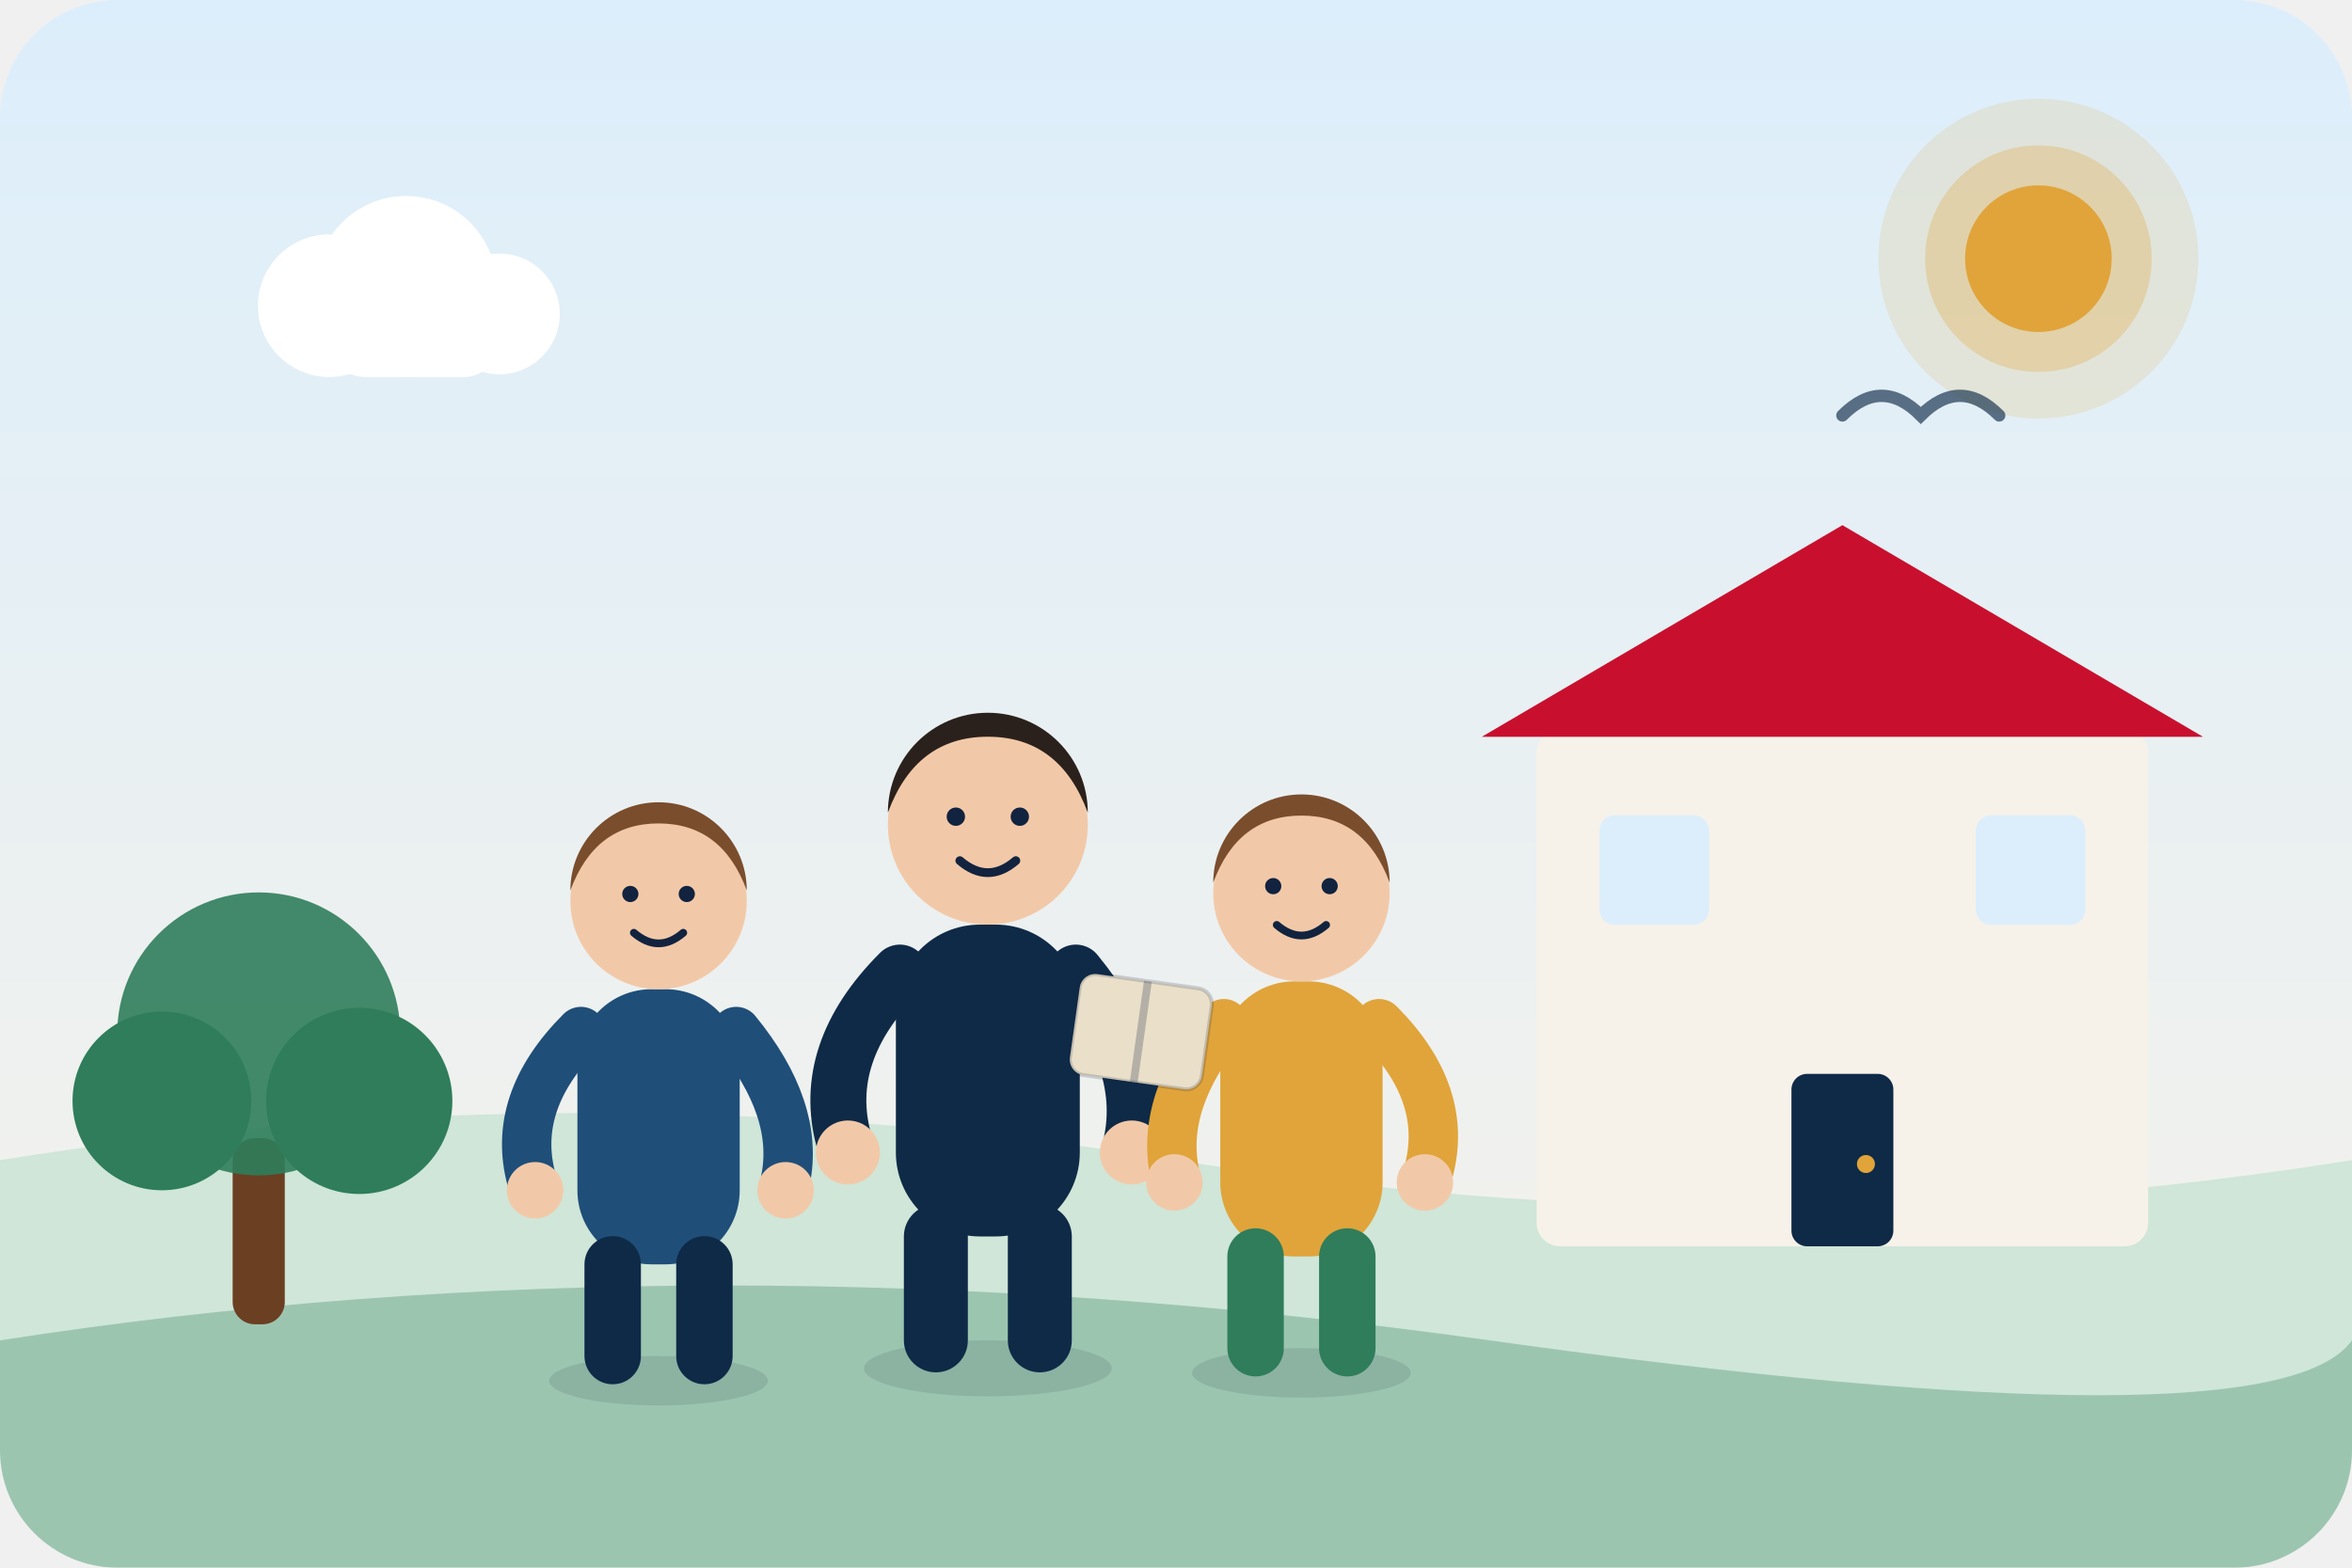
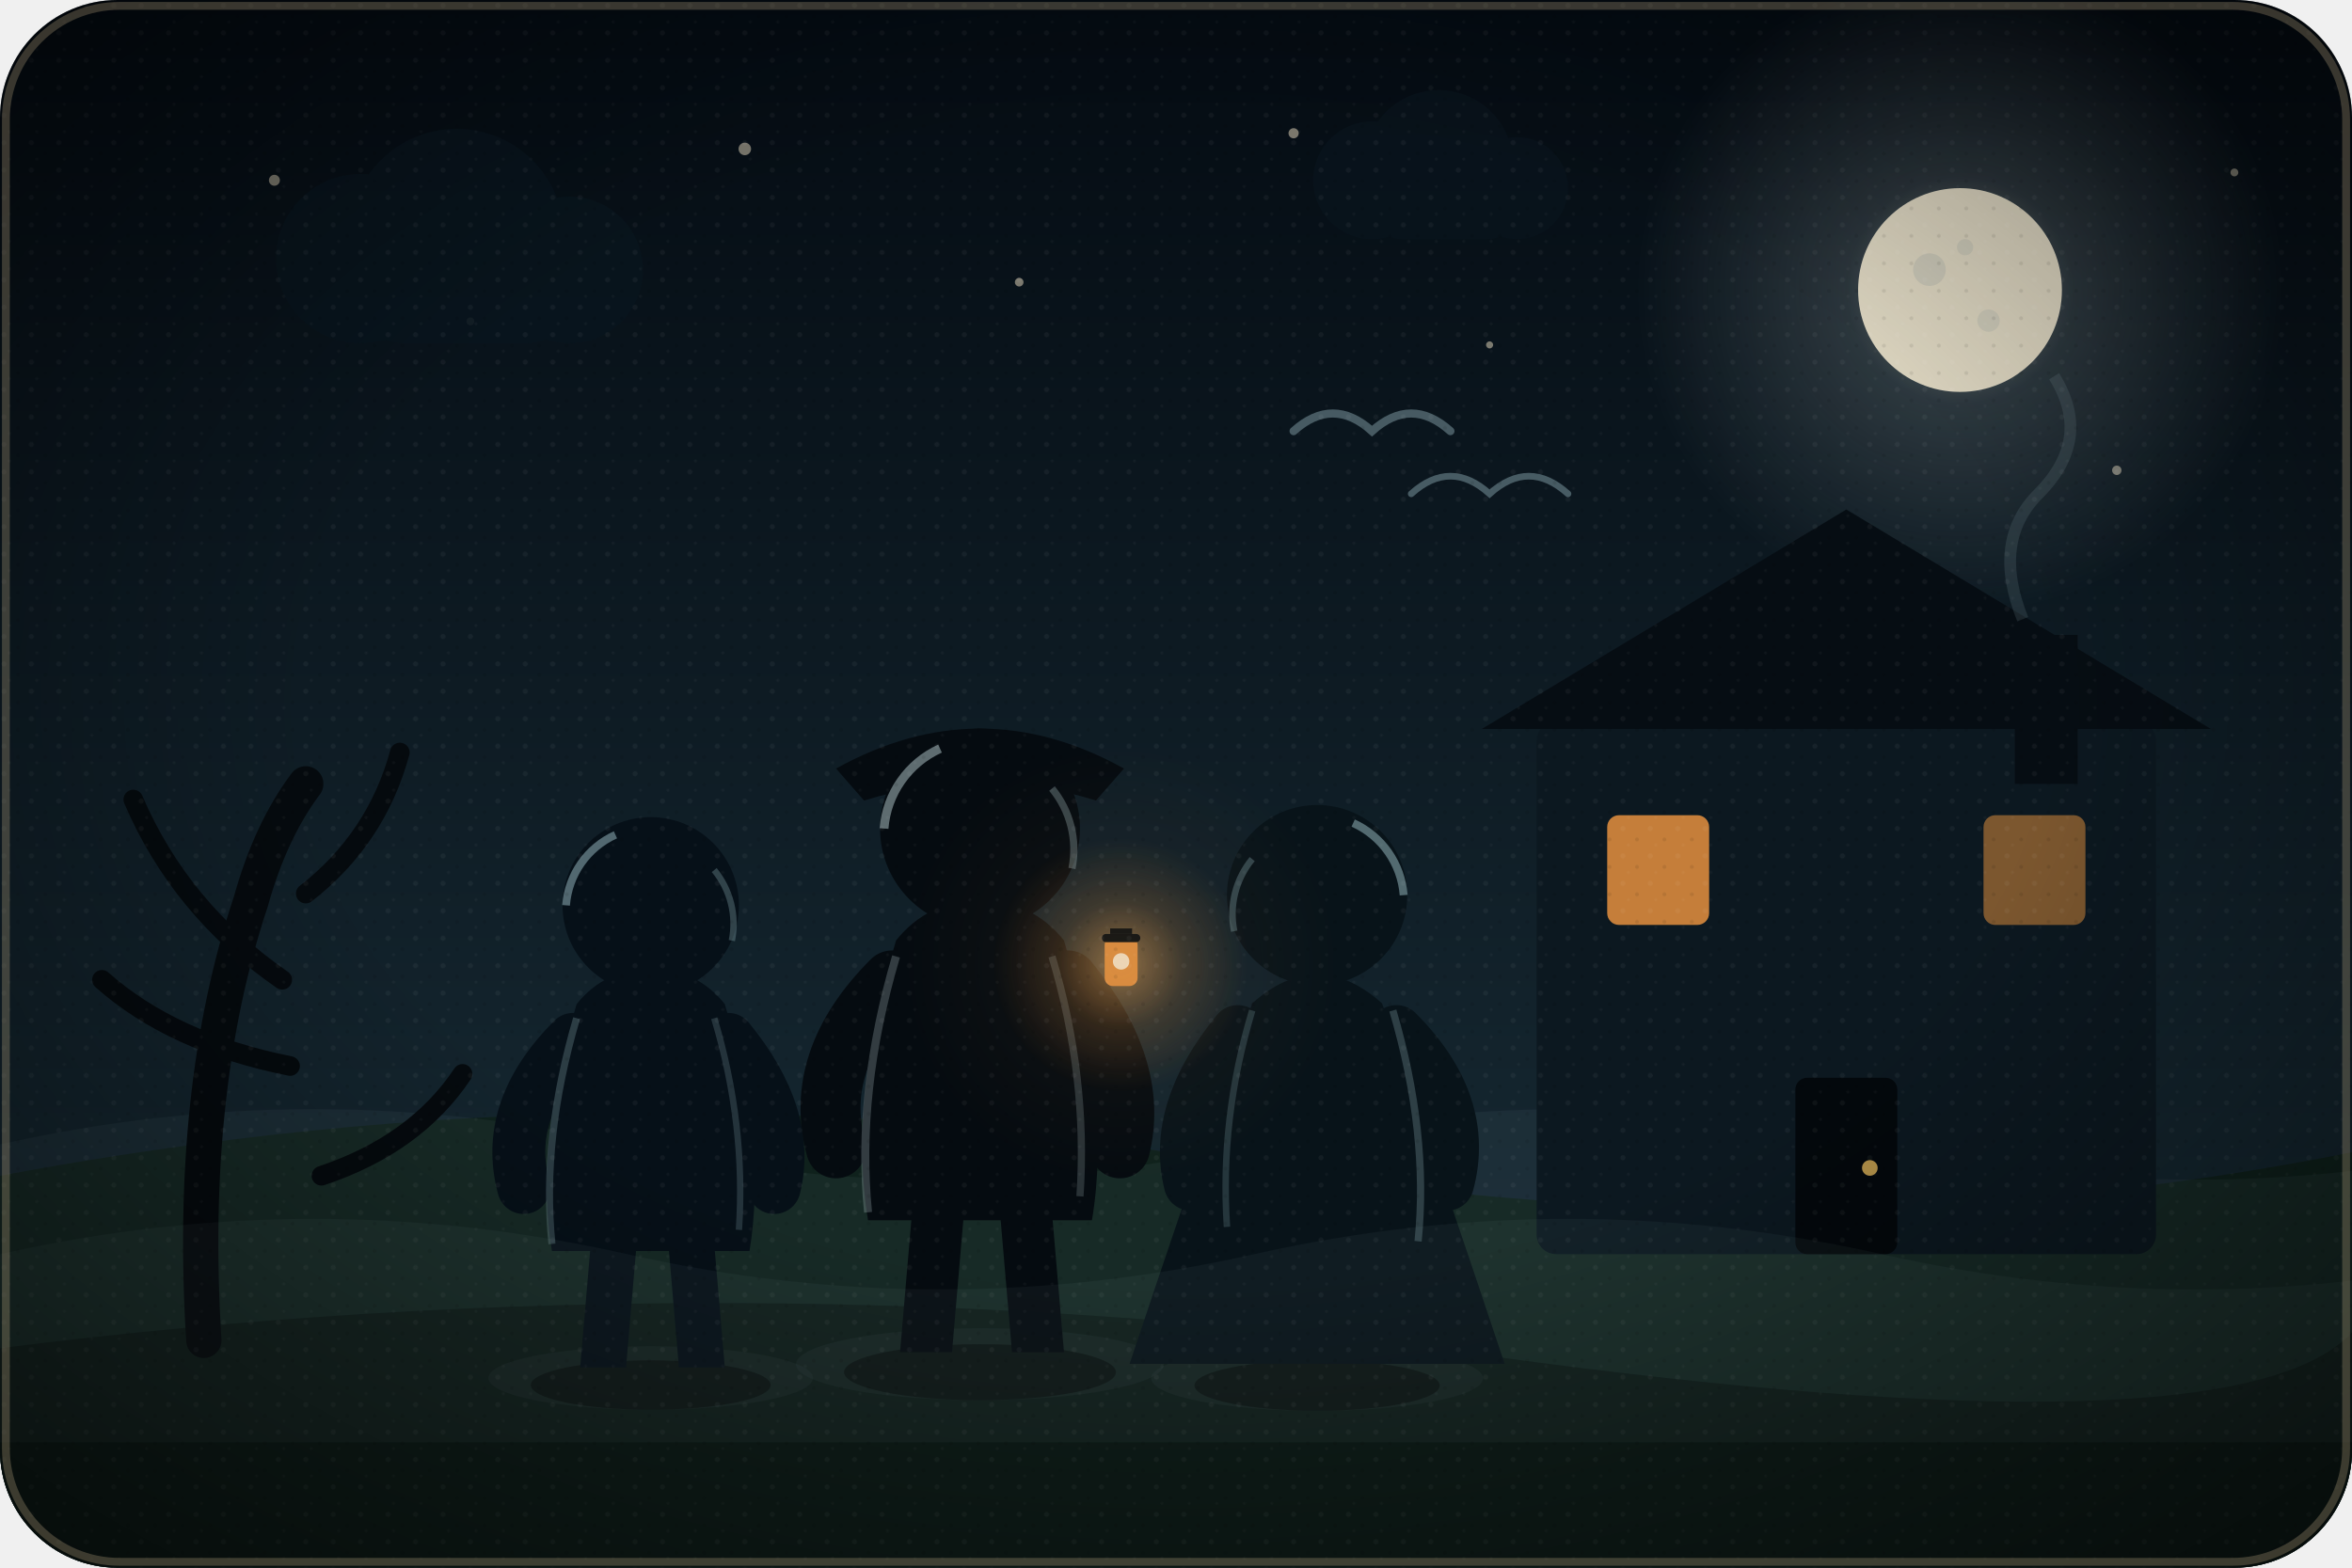
<svg xmlns="http://www.w3.org/2000/svg" viewBox="0 0 600 400" role="img" aria-labelledby="title">
  <defs>
    <linearGradient id="bg" x1="0" y1="0" x2="0" y2="1">
-       <stop offset="0" stop-color="#dceefb" />
-       <stop offset="1" stop-color="#f7f2e9" />
+       <stop offset="0" stop-color="#040b12" />
+       <stop offset="1" stop-color="#1a2f39" />
    </linearGradient>
    <linearGradient id="sea" x1="0" y1="0" x2="0" y2="1">
-       <stop offset="0" stop-color="#2f7f9d" />
-       <stop offset="1" stop-color="#1d5c74" />
+       <stop offset="0" stop-color="#0c202b" />
+       <stop offset="1" stop-color="#030a0f" />
    </linearGradient>
+     <radialGradient id="moonGlow">
+       <stop offset="0" stop-color="#f2ead8" stop-opacity=".55" />
+       <stop offset=".35" stop-color="#c9d8d9" stop-opacity=".18" />
+       <stop offset="1" stop-color="#c9d8d9" stop-opacity="0" />
+     </radialGradient>
+     <radialGradient id="warm">
+       <stop offset="0" stop-color="#e0a45a" stop-opacity=".55" />
+       <stop offset=".5" stop-color="#d98a3d" stop-opacity=".16" />
+       <stop offset="1" stop-color="#d98a3d" stop-opacity="0" />
+     </radialGradient>
+     <radialGradient id="vig" cx=".5" cy=".45" r=".76">
+       <stop offset=".48" stop-color="#000" stop-opacity="0" />
+       <stop offset="1" stop-color="#000" stop-opacity=".62" />
+     </radialGradient>
+     <pattern id="grain" width="7" height="7" patternUnits="userSpaceOnUse">
+       <circle cx="1" cy="1.4" r=".65" fill="#ffffff" opacity=".055" />
+       <circle cx="4.6" cy="4.2" r=".5" fill="#000000" opacity=".1" />
+       <circle cx="2.4" cy="5.6" r=".4" fill="#ffffff" opacity=".04" />
+     </pattern>
    <clipPath id="round">
      <rect width="600" height="400" rx="30" />
    </clipPath>
  </defs>
  <g clip-path="url(#round)">
    <rect width="600" height="400" fill="url(#bg)" />
-     <g transform="translate(520 66) scale(0.85)">
-       <circle r="48" fill="#e0a43a" opacity=".16" />
-       <circle r="34" fill="#e0a43a" opacity=".3" />
-       <circle r="22" fill="#e0a43a" />
+     <circle cx="70" cy="46" r="1.4" fill="#d9cdb5" opacity=".55" />
+     <circle cx="120" cy="82" r="1" fill="#d9cdb5" opacity=".55" />
+     <circle cx="190" cy="38" r="1.6" fill="#d9cdb5" opacity=".55" />
+     <circle cx="260" cy="72" r="1.1" fill="#d9cdb5" opacity=".55" />
+     <circle cx="330" cy="34" r="1.3" fill="#d9cdb5" opacity=".55" />
+     <circle cx="380" cy="88" r="0.9" fill="#d9cdb5" opacity=".55" />
+     <circle cx="540" cy="120" r="1.2" fill="#d9cdb5" opacity=".55" />
+     <circle cx="570" cy="44" r="1" fill="#d9cdb5" opacity=".55" />
+     <circle cx="500" cy="74" r="83.2" fill="url(#moonGlow)" />
+     <circle cx="500" cy="74" r="26" fill="#d9d2bd" />
+     <circle cx="492.2" cy="68.8" r="4.16" fill="#a9ada5" opacity=".35" />
+     <circle cx="507.28" cy="81.8" r="2.86" fill="#a9ada5" opacity=".3" />
+     <circle cx="501.3" cy="63.08" r="2.08" fill="#a9ada5" opacity=".3" />
+     <g transform="translate(92 66) scale(0.72)" fill="#08141d" opacity="0.9">
+       <circle cx="0" cy="0" r="30" />
+       <circle cx="34" cy="-8" r="38" />
+       <circle cx="74" cy="4" r="26" />
+       <rect x="0" y="0" width="74" height="30" rx="15" />
    </g>
-     <g transform="translate(84 78) scale(0.7)" fill="#ffffff">
-       <circle cx="0" cy="0" r="26" />
-       <circle cx="28" cy="-7" r="33" />
-       <circle cx="62" cy="3" r="22" />
-       <rect x="0" y="0" width="62" height="26" rx="13" />
+     <g transform="translate(350 46) scale(0.5)" fill="#08141d" opacity="0.7">
+       <circle cx="0" cy="0" r="30" />
+       <circle cx="34" cy="-8" r="38" />
+       <circle cx="74" cy="4" r="26" />
+       <rect x="0" y="0" width="74" height="30" rx="15" />
    </g>
-     <path d="M0 296 q150 -24 300 0 t300 0 v104 H0 Z" fill="#cfe6d8" />
-     <path d="M0 342 q180 -28 380 0 t220 0 v58 H0 Z" fill="#2f7d5b" opacity=".32" />
+     <path d="M0 300 q160 -30 310 -4 t290 -2 v106 H0 Z" fill="#0f211c" />
+     <path d="M0 344 q190 -24 380 2 t220 -6 v60 H0 Z" fill="#071410" />
+     <path d="M0 292 q80 -18 160 0 t160 0 t160 0 t160 0 v76 H0 Z" fill="#8ba6ad" opacity="0.07" />
    <g>
-       <rect x="392" y="186" width="156" height="132" rx="6" fill="#f7f2e9" />
-       <path d="M378 188 L470 134 L562 188 Z" fill="#c8102e" />
-       <rect x="408" y="208" width="28" height="28" rx="4" fill="#dceefb" />
-       <rect x="504" y="208" width="28" height="28" rx="4" fill="#dceefb" />
-       <rect x="457" y="274" width="26" height="44" rx="4" fill="#0e2a47" />
-       <circle cx="476" cy="297" r="2.3" fill="#e0a43a" />
+       <rect x="392" y="184" width="158" height="136" rx="5" fill="#0c1820" />
+       <path d="M378 186 L471 130 L564 186 Z" fill="#060d13" />
+       <rect x="410" y="208" width="26" height="28" rx="3" fill="#d98a3d" opacity="0.9" />
+       <rect x="506" y="208" width="26" height="28" rx="3" fill="#d98a3d" opacity="0.55" />
+       <rect x="458" y="275" width="26" height="45" rx="3" fill="#03080c" />
+       <circle cx="477" cy="298" r="2" fill="#e0b45a" opacity=".8" />
+       <rect x="514" y="162" width="16" height="38" fill="#060d13" />
+       <path d="M516 158 q-8 -20 4 -32 q14 -14 4 -30" fill="none" stroke="#8ba6ad" stroke-width="3" opacity=".16" />
    </g>
-     <g transform="translate(66 336) scale(0.95)">
-       <rect x="-7" y="-48" width="14" height="50" rx="6" fill="#6b3f22" />
-       <circle cx="0" cy="-76" r="38" fill="#2f7d5b" opacity=".9" />
-       <circle cx="-26" cy="-58" r="24" fill="#2f7d5b" />
-       <circle cx="27" cy="-58" r="25" fill="#2f7d5b" />
+     <path d="M52 342 q-4 -64 12 -112 q5 -18 14 -30" fill="none" stroke="#050a0e" stroke-width="9" stroke-linecap="round" />
+     <path d="M72 250 q-26 -18 -38 -46 M74 272 q-30 -6 -48 -22 M78 228 q18 -14 24 -36 M82 300 q24 -8 36 -26" fill="none" stroke="#050a0e" stroke-width="5" stroke-linecap="round" />
+     <path d="M330 110 q10 -9 20 0 q10 -9 20 0" fill="none" stroke="#78939b" stroke-width="2.08" stroke-linecap="round" opacity=".55" />
+     <path d="M360 126 q10 -9 20 0 q10 -9 20 0" fill="none" stroke="#78939b" stroke-width="1.69" stroke-linecap="round" opacity=".55" />
+     <g transform="translate(166 348) scale(0.9 0.9)">
+       <ellipse cx="0" cy="4" rx="46" ry="9" fill="#8ba6ad" opacity=".055" />
+       <ellipse cx="0" cy="6" rx="34" ry="7" fill="#000" opacity=".4" />
+       <path d="M-21 -102 q-12 40 -7 70 h56 q5 -30 -7 -70 q-8 -10 -21 -10 q-13 0 -21 10 Z" fill="#061018" />
+       <path d="M-17 -34 l-3 35 h13 l3 -35 Z" fill="#061018" />
+       <path d="M5 -34 l3 35 h13 l-3 -35 Z" fill="#061018" />
+       <path d="M-22 -92 q-20 20 -14 42" fill="none" stroke="#061018" stroke-width="15" stroke-linecap="round" />
+       <path d="M22 -92 q18 22 13 42" fill="none" stroke="#061018" stroke-width="15" stroke-linecap="round" />
+       <circle cx="0" cy="-130" r="25" fill="#061018" />
+       <path d="M-24 -130 A24 24 0 0 1 -10 -150" fill="none" stroke="#8fb0b8" stroke-width="2.2" opacity=".55" />
+       <path d="M18 -140 A24 24 0 0 1 23 -120" fill="none" stroke="#8fb0b8" stroke-width="1.8" opacity=".32" />
+       <path d="M-21 -98 q-10 34 -7 64" fill="none" stroke="#8fb0b8" stroke-width="2" opacity=".28" />
+       <path d="M18 -98 q9 30 7 60" fill="none" stroke="#8fb0b8" stroke-width="1.8" opacity=".22" />
    </g>
-     <g transform="translate(168 346) scale(0.9 0.9)">
-       <ellipse cx="0" cy="7" rx="31" ry="7" fill="#12233f" opacity=".12" />
-       <rect x="-23" y="-104" width="46" height="78" rx="21" fill="#1f4e79" />
-       <rect x="-21" y="-34" width="16" height="42" rx="8" fill="#0e2a47" />
-       <rect x="5" y="-34" width="16" height="42" rx="8" fill="#0e2a47" />
-       <path d="M-22 -92 q-20 20 -14 42" fill="none" stroke="#1f4e79" stroke-width="14" stroke-linecap="round" />
-       <circle cx="-35" cy="-47" r="8" fill="#f2c9a8" />
-       <path d="M22 -92 q18 22 14 42" fill="none" stroke="#1f4e79" stroke-width="14" stroke-linecap="round" />
-       <circle cx="36" cy="-47" r="8" fill="#f2c9a8" />
-       <circle cx="0" cy="-129" r="25" fill="#f2c9a8" />
-       <path d="M-25 -132 a25 25 0 0 1 50 0 q-7 -19 -25 -19 q-18 0 -25 19" fill="#7a4d2d" />
-       <circle cx="-8" cy="-131" r="2.3" fill="#12233f" />
-       <circle cx="8" cy="-131" r="2.3" fill="#12233f" />
-       <path d="M-7 -120 q7 6 14 0" fill="none" stroke="#12233f" stroke-width="2.2" stroke-linecap="round" />
+     <g transform="translate(250 344) scale(1.02 1.02)">
+       <ellipse cx="0" cy="4" rx="46" ry="9" fill="#8ba6ad" opacity=".055" />
+       <ellipse cx="0" cy="6" rx="34" ry="7" fill="#000" opacity=".4" />
+       <path d="M-21 -102 q-12 40 -7 70 h56 q5 -30 -7 -70 q-8 -10 -21 -10 q-13 0 -21 10 Z" fill="#050b10" />
+       <path d="M-17 -34 l-3 35 h13 l3 -35 Z" fill="#050b10" />
+       <path d="M5 -34 l3 35 h13 l-3 -35 Z" fill="#050b10" />
+       <path d="M-22 -92 q-20 20 -14 42" fill="none" stroke="#050b10" stroke-width="15" stroke-linecap="round" />
+       <path d="M22 -92 q18 22 13 42" fill="none" stroke="#050b10" stroke-width="15" stroke-linecap="round" />
+       <circle cx="0" cy="-130" r="25" fill="#050b10" />
+       <path d="M-36 -145 q36 -20 72 0 l-7 8 q-29 -9 -58 0 Z" fill="#050b10" />
+       <path d="M-24 -130 A24 24 0 0 1 -10 -150" fill="none" stroke="#a8bcc0" stroke-width="2.2" opacity=".55" />
+       <path d="M18 -140 A24 24 0 0 1 23 -120" fill="none" stroke="#a8bcc0" stroke-width="1.8" opacity=".32" />
+       <path d="M-21 -98 q-10 34 -7 64" fill="none" stroke="#a8bcc0" stroke-width="2" opacity=".28" />
+       <path d="M18 -98 q9 30 7 60" fill="none" stroke="#a8bcc0" stroke-width="1.8" opacity=".22" />
    </g>
-     <g transform="translate(252 342) scale(1.02 1.02)">
-       <ellipse cx="0" cy="7" rx="31" ry="7" fill="#12233f" opacity=".12" />
-       <rect x="-23" y="-104" width="46" height="78" rx="21" fill="#0e2a47" />
-       <rect x="-21" y="-34" width="16" height="42" rx="8" fill="#0e2a47" />
-       <rect x="5" y="-34" width="16" height="42" rx="8" fill="#0e2a47" />
-       <path d="M-22 -92 q-20 20 -14 42" fill="none" stroke="#0e2a47" stroke-width="14" stroke-linecap="round" />
-       <circle cx="-35" cy="-47" r="8" fill="#f2c9a8" />
-       <path d="M22 -92 q18 22 14 42" fill="none" stroke="#0e2a47" stroke-width="14" stroke-linecap="round" />
-       <circle cx="36" cy="-47" r="8" fill="#f2c9a8" />
-       <circle cx="0" cy="-129" r="25" fill="#f2c9a8" />
-       <path d="M-25 -132 a25 25 0 0 1 50 0 q-7 -19 -25 -19 q-18 0 -25 19" fill="#2b211c" />
-       <circle cx="-8" cy="-131" r="2.3" fill="#12233f" />
-       <circle cx="8" cy="-131" r="2.3" fill="#12233f" />
-       <path d="M-7 -120 q7 6 14 0" fill="none" stroke="#12233f" stroke-width="2.2" stroke-linecap="round" />
+     <g transform="translate(336 348) scale(-0.92 0.92)">
+       <ellipse cx="0" cy="4" rx="46" ry="9" fill="#8ba6ad" opacity=".055" />
+       <ellipse cx="0" cy="6" rx="34" ry="7" fill="#000" opacity=".4" />
+       <path d="M-18 -100 q-18 52 -34 100 h104 q-16 -48 -34 -100 q-9 -8 -18 -8 q-9 0 -18 8 Z" fill="#081319" />
+       <path d="M-22 -92 q-20 20 -14 42" fill="none" stroke="#081319" stroke-width="15" stroke-linecap="round" />
+       <path d="M22 -92 q18 22 13 42" fill="none" stroke="#081319" stroke-width="15" stroke-linecap="round" />
+       <circle cx="0" cy="-130" r="25" fill="#081319" />
+       <path d="M-24 -130 A24 24 0 0 1 -10 -150" fill="none" stroke="#8fb0b8" stroke-width="2.2" opacity=".55" />
+       <path d="M18 -140 A24 24 0 0 1 23 -120" fill="none" stroke="#8fb0b8" stroke-width="1.8" opacity=".32" />
+       <path d="M-21 -98 q-10 34 -7 64" fill="none" stroke="#8fb0b8" stroke-width="2" opacity=".28" />
+       <path d="M18 -98 q9 30 7 60" fill="none" stroke="#8fb0b8" stroke-width="1.8" opacity=".22" />
    </g>
-     <g transform="translate(332 344) scale(-0.9 0.9)">
-       <ellipse cx="0" cy="7" rx="31" ry="7" fill="#12233f" opacity=".12" />
-       <rect x="-23" y="-104" width="46" height="78" rx="21" fill="#e0a43a" />
-       <rect x="-21" y="-34" width="16" height="42" rx="8" fill="#2f7d5b" />
-       <rect x="5" y="-34" width="16" height="42" rx="8" fill="#2f7d5b" />
-       <path d="M-22 -92 q-20 20 -14 42" fill="none" stroke="#e0a43a" stroke-width="14" stroke-linecap="round" />
-       <circle cx="-35" cy="-47" r="8" fill="#f2c9a8" />
-       <path d="M22 -92 q18 22 14 42" fill="none" stroke="#e0a43a" stroke-width="14" stroke-linecap="round" />
-       <circle cx="36" cy="-47" r="8" fill="#f2c9a8" />
-       <circle cx="0" cy="-129" r="25" fill="#f2c9a8" />
-       <path d="M-25 -132 a25 25 0 0 1 50 0 q-7 -19 -25 -19 q-18 0 -25 19" fill="#7a4d2d" />
-       <circle cx="-8" cy="-131" r="2.3" fill="#12233f" />
-       <circle cx="8" cy="-131" r="2.3" fill="#12233f" />
-       <path d="M-7 -120 q7 6 14 0" fill="none" stroke="#12233f" stroke-width="2.2" stroke-linecap="round" />
+     <g transform="translate(286 246) scale(0.7)">
+       <circle r="46" fill="url(#warm)" />
+       <path d="M-4 -12 h8" stroke="#050b10" stroke-width="2" />
+       <rect x="-6" y="-10" width="12" height="18" rx="3" fill="#d98a3d" />
+       <rect x="-7" y="-11" width="14" height="3" rx="1.5" fill="#050b10" />
+       <circle cx="0" cy="-1" r="3" fill="#f2ead8" opacity=".85" />
    </g>
-     <g transform="translate(276 248) rotate(8)">
-       <rect x="0" y="0" width="34" height="26" rx="4" fill="#eadfc9" stroke="#12233f" stroke-opacity=".18" />
-       <path d="M17 0 v26" stroke="#12233f" stroke-width="2" opacity=".25" />
-     </g>
-     <path d="M470 106 q10 -10 20 0 q10 -10 20 0" fill="none" stroke="#0e2a47" stroke-width="3.15" stroke-linecap="round" opacity=".65" />
+     <circle cx="286" cy="246" r="56" fill="url(#warm)" opacity=".22" />
+     <path d="M0 320 q80 -18 160 0 t160 0 t160 0 t160 0 v80 H0 Z" fill="#8ba6ad" opacity="0.06" />
+     <rect width="600" height="400" fill="url(#grain)" opacity=".8" />
+     <rect width="600" height="400" fill="url(#vig)" />
+     <rect x="1.5" y="1.5" width="597" height="397" rx="29" fill="none" stroke="#c4b08a" stroke-opacity=".28" stroke-width="2" />
  </g>
</svg>
